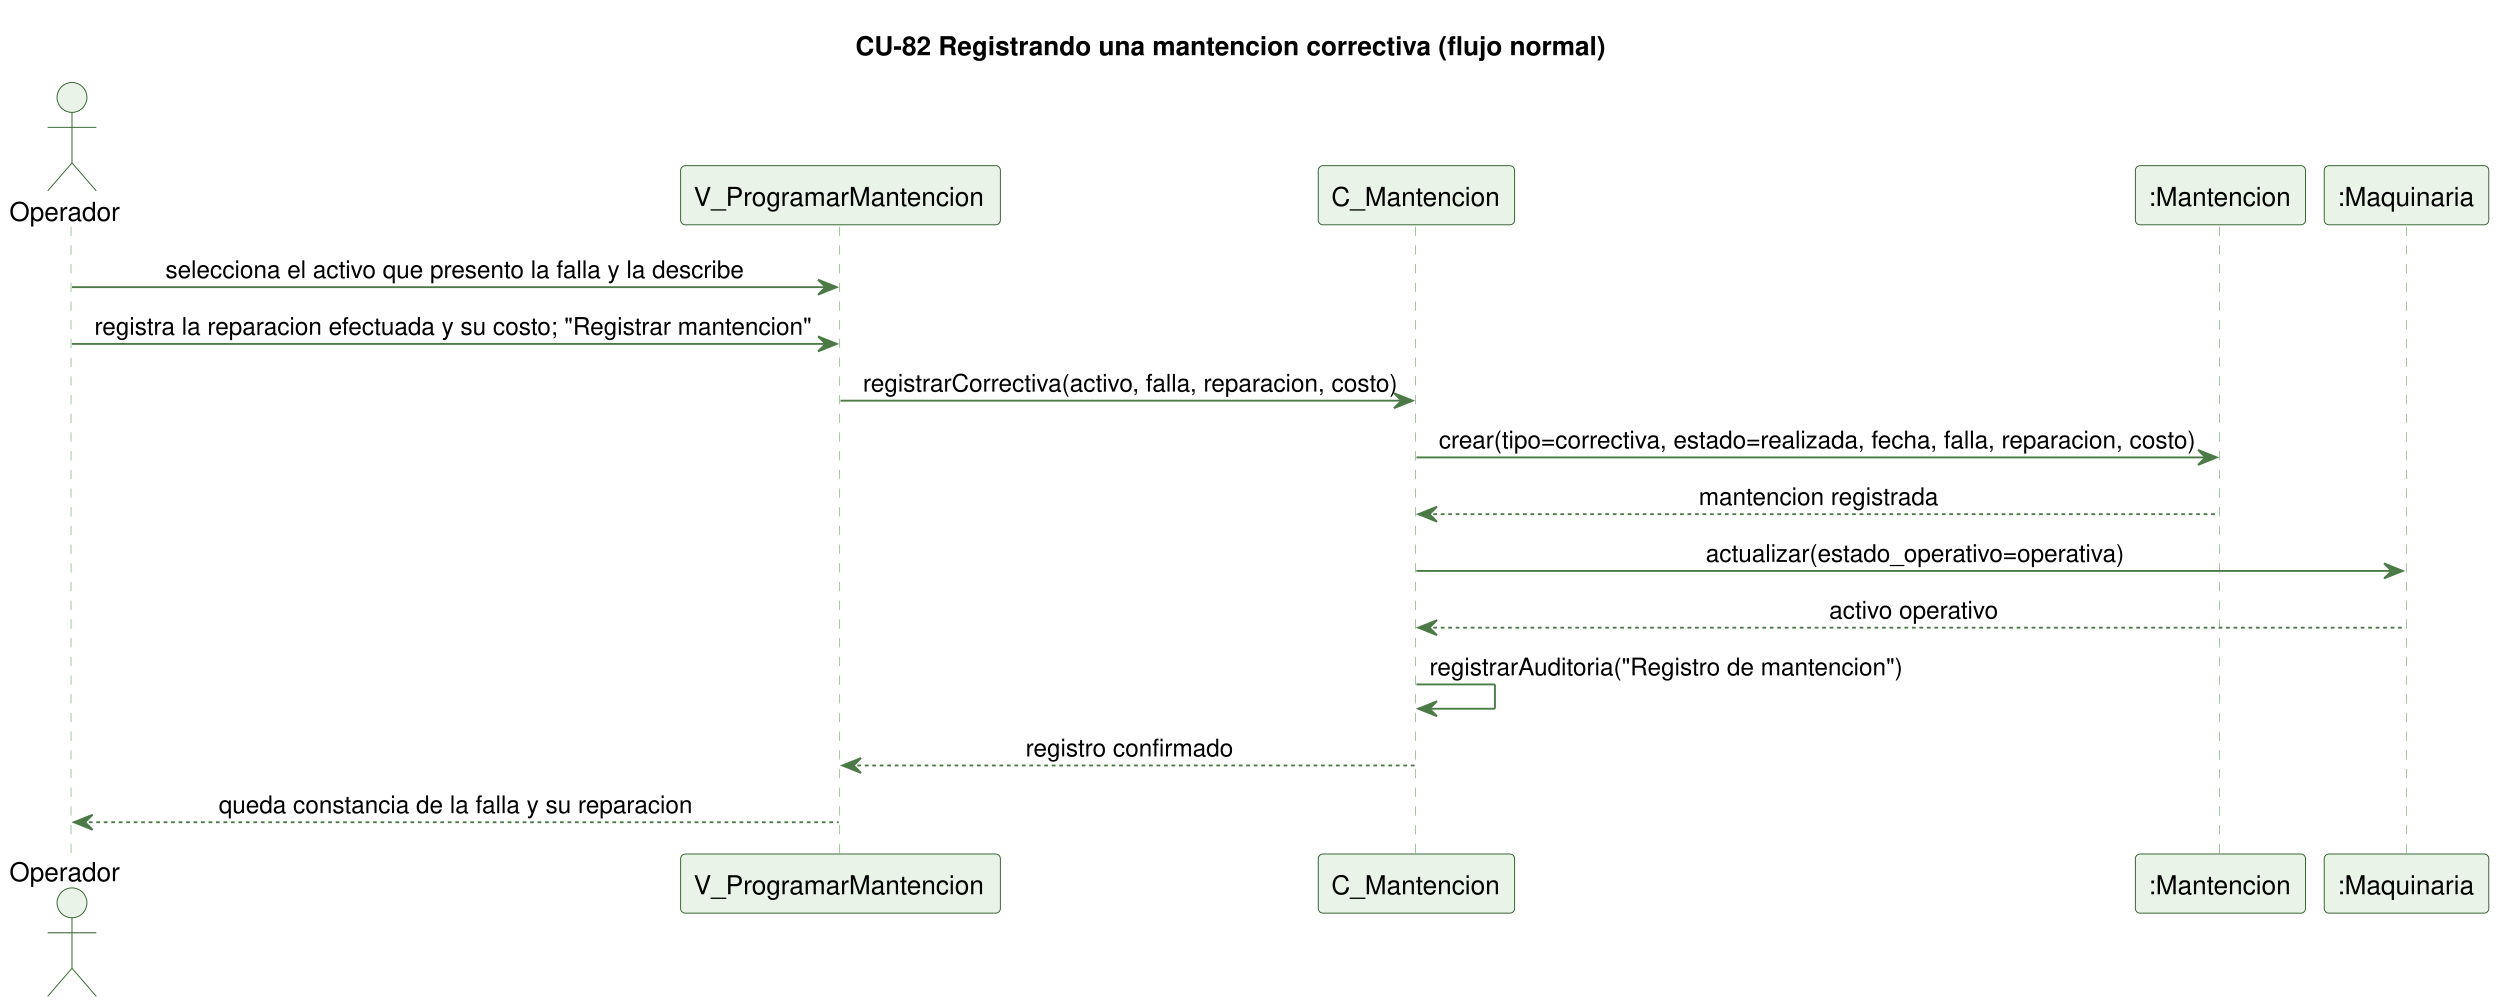
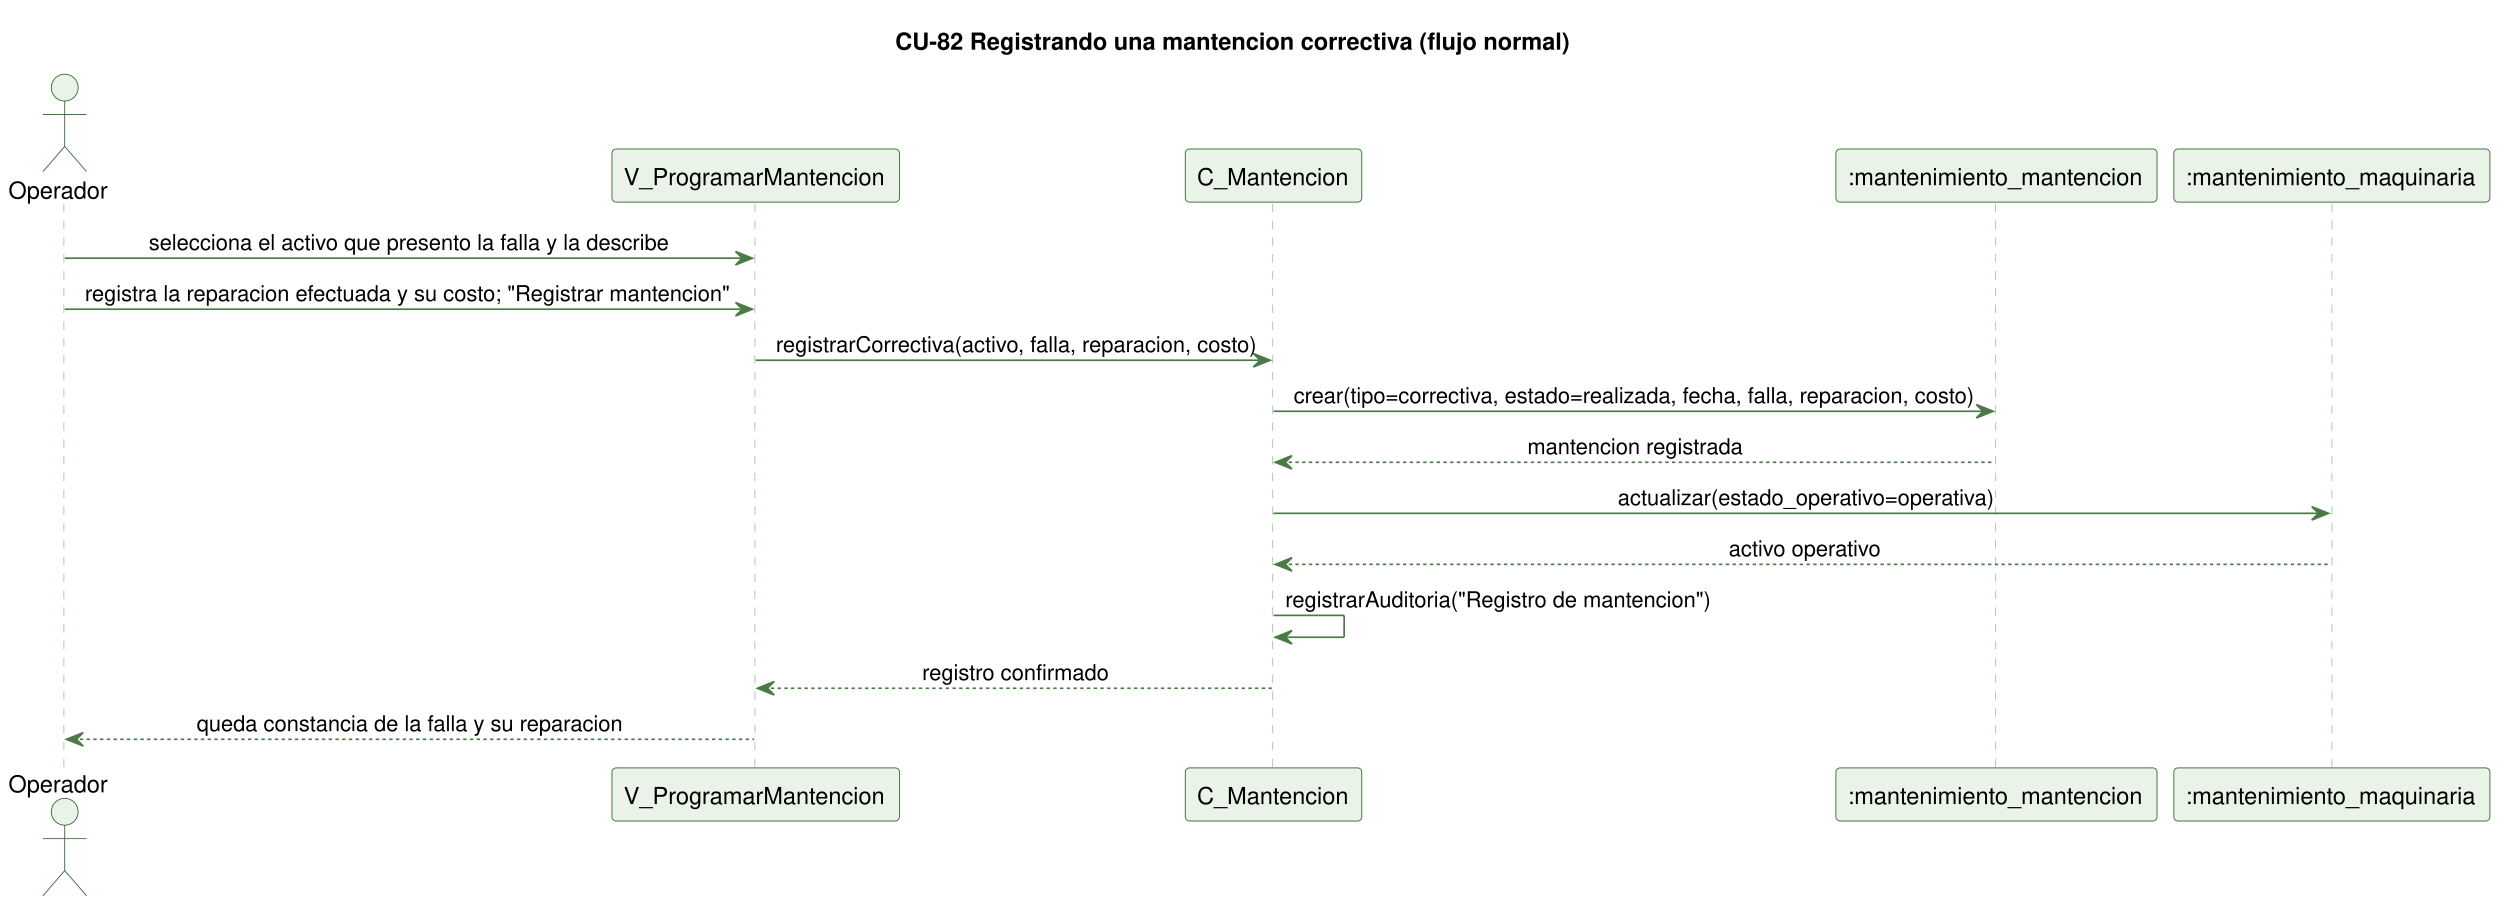
- <svg xmlns="http://www.w3.org/2000/svg" contentStyleType="text/css" height="539px" preserveAspectRatio="none" style="width:1337px;height:539px;background:#FFFFFF;" version="1.1" viewBox="0 0 1337 539" width="1337px" zoomAndPan="magnify">
+ <svg xmlns="http://www.w3.org/2000/svg" contentStyleType="text/css" height="539px" preserveAspectRatio="none" style="width:1487px;height:539px;background:#FFFFFF;" version="1.1" viewBox="0 0 1487 539" width="1487px" zoomAndPan="magnify">
  <defs />
  <g>
-     <text fill="#000000" font-family="Helvetica" font-size="14" font-weight="bold" lengthAdjust="spacing" textLength="420" x="457.5" y="29.533">CU-82 Registrando una mantencion correctiva (flujo normal)</text>
+     <text fill="#000000" font-family="Helvetica" font-size="14" font-weight="bold" lengthAdjust="spacing" textLength="420" x="532.5" y="29.533">CU-82 Registrando una mantencion correctiva (flujo normal)</text>
    <line style="stroke:#9CC49A;stroke-width:0.5;stroke-dasharray:5.0,5.0;" x1="38" x2="38" y1="121.219" y2="457.734" />
    <line style="stroke:#9CC49A;stroke-width:0.5;stroke-dasharray:5.0,5.0;" x1="449" x2="449" y1="121.219" y2="457.734" />
    <line style="stroke:#9CC49A;stroke-width:0.5;stroke-dasharray:5.0,5.0;" x1="757" x2="757" y1="121.219" y2="457.734" />
    <line style="stroke:#9CC49A;stroke-width:0.5;stroke-dasharray:5.0,5.0;" x1="1187" x2="1187" y1="121.219" y2="457.734" />
-     <line style="stroke:#9CC49A;stroke-width:0.5;stroke-dasharray:5.0,5.0;" x1="1287" x2="1287" y1="121.219" y2="457.734" />
+     <line style="stroke:#9CC49A;stroke-width:0.5;stroke-dasharray:5.0,5.0;" x1="1387" x2="1387" y1="121.219" y2="457.734" />
    <text fill="#000000" font-family="Helvetica" font-size="14" lengthAdjust="spacing" textLength="61" x="5" y="118.143">Operador</text>
    <ellipse cx="38.5" cy="52.109" fill="#EAF3E7" rx="8" ry="8" style="stroke:#2E5E2A;stroke-width:0.5;" />
    <path d="M38.5,60.109 L38.5,87.109 M25.5,68.109 L51.5,68.109 M38.5,87.109 L25.5,102.109 M38.5,87.109 L51.5,102.109 " fill="none" style="stroke:#2E5E2A;stroke-width:0.5;" />
    <text fill="#000000" font-family="Helvetica" font-size="14" lengthAdjust="spacing" textLength="61" x="5" y="471.268">Operador</text>
    <ellipse cx="38.5" cy="482.844" fill="#EAF3E7" rx="8" ry="8" style="stroke:#2E5E2A;stroke-width:0.5;" />
    <path d="M38.5,490.844 L38.5,517.844 M25.5,498.844 L51.5,498.844 M38.5,517.844 L25.5,532.844 M38.5,517.844 L51.5,532.844 " fill="none" style="stroke:#2E5E2A;stroke-width:0.5;" />
    <rect fill="#EAF3E7" height="31.609" rx="2.5" ry="2.5" style="stroke:#2E5E2A;stroke-width:0.5;" width="171" x="364" y="88.609" />
    <text fill="#000000" font-family="Helvetica" font-size="14" lengthAdjust="spacing" textLength="157" x="371" y="110.143">V_ProgramarMantencion</text>
    <rect fill="#EAF3E7" height="31.609" rx="2.5" ry="2.5" style="stroke:#2E5E2A;stroke-width:0.5;" width="171" x="364" y="456.734" />
    <text fill="#000000" font-family="Helvetica" font-size="14" lengthAdjust="spacing" textLength="157" x="371" y="478.268">V_ProgramarMantencion</text>
    <rect fill="#EAF3E7" height="31.609" rx="2.5" ry="2.5" style="stroke:#2E5E2A;stroke-width:0.5;" width="105" x="705" y="88.609" />
    <text fill="#000000" font-family="Helvetica" font-size="14" lengthAdjust="spacing" textLength="91" x="712" y="110.143">C_Mantencion</text>
    <rect fill="#EAF3E7" height="31.609" rx="2.5" ry="2.5" style="stroke:#2E5E2A;stroke-width:0.5;" width="105" x="705" y="456.734" />
    <text fill="#000000" font-family="Helvetica" font-size="14" lengthAdjust="spacing" textLength="91" x="712" y="478.268">C_Mantencion</text>
-     <rect fill="#EAF3E7" height="31.609" rx="2.5" ry="2.5" style="stroke:#2E5E2A;stroke-width:0.5;" width="91" x="1142" y="88.609" />
-     <text fill="#000000" font-family="Helvetica" font-size="14" lengthAdjust="spacing" textLength="77" x="1149" y="110.143">:Mantencion</text>
-     <rect fill="#EAF3E7" height="31.609" rx="2.5" ry="2.5" style="stroke:#2E5E2A;stroke-width:0.5;" width="91" x="1142" y="456.734" />
-     <text fill="#000000" font-family="Helvetica" font-size="14" lengthAdjust="spacing" textLength="77" x="1149" y="478.268">:Mantencion</text>
-     <rect fill="#EAF3E7" height="31.609" rx="2.5" ry="2.5" style="stroke:#2E5E2A;stroke-width:0.5;" width="88" x="1243" y="88.609" />
-     <text fill="#000000" font-family="Helvetica" font-size="14" lengthAdjust="spacing" textLength="74" x="1250" y="110.143">:Maquinaria</text>
-     <rect fill="#EAF3E7" height="31.609" rx="2.5" ry="2.5" style="stroke:#2E5E2A;stroke-width:0.5;" width="88" x="1243" y="456.734" />
-     <text fill="#000000" font-family="Helvetica" font-size="14" lengthAdjust="spacing" textLength="74" x="1250" y="478.268">:Maquinaria</text>
+     <rect fill="#EAF3E7" height="31.609" rx="2.5" ry="2.5" style="stroke:#2E5E2A;stroke-width:0.5;" width="191" x="1092" y="88.609" />
+     <text fill="#000000" font-family="Helvetica" font-size="14" lengthAdjust="spacing" textLength="177" x="1099" y="110.143">:mantenimiento_mantencion</text>
+     <rect fill="#EAF3E7" height="31.609" rx="2.5" ry="2.5" style="stroke:#2E5E2A;stroke-width:0.5;" width="191" x="1092" y="456.734" />
+     <text fill="#000000" font-family="Helvetica" font-size="14" lengthAdjust="spacing" textLength="177" x="1099" y="478.268">:mantenimiento_mantencion</text>
+     <rect fill="#EAF3E7" height="31.609" rx="2.5" ry="2.5" style="stroke:#2E5E2A;stroke-width:0.5;" width="188" x="1293" y="88.609" />
+     <text fill="#000000" font-family="Helvetica" font-size="14" lengthAdjust="spacing" textLength="174" x="1300" y="110.143">:mantenimiento_maquinaria</text>
+     <rect fill="#EAF3E7" height="31.609" rx="2.5" ry="2.5" style="stroke:#2E5E2A;stroke-width:0.5;" width="188" x="1293" y="456.734" />
+     <text fill="#000000" font-family="Helvetica" font-size="14" lengthAdjust="spacing" textLength="174" x="1300" y="478.268">:mantenimiento_maquinaria</text>
    <polygon fill="#4B7A46" points="437.5,149.57,447.5,153.57,437.5,157.57,441.5,153.57" style="stroke:#4B7A46;stroke-width:1.0;" />
    <line style="stroke:#4B7A46;stroke-width:1.0;" x1="38.5" x2="443.5" y1="153.57" y2="153.57" />
    <text fill="#000000" font-family="Helvetica" font-size="13" lengthAdjust="spacing" textLength="311" x="88.5" y="148.714">selecciona el activo que presento la falla y la describe</text>
    <polygon fill="#4B7A46" points="437.5,179.922,447.5,183.922,437.5,187.922,441.5,183.922" style="stroke:#4B7A46;stroke-width:1.0;" />
    <line style="stroke:#4B7A46;stroke-width:1.0;" x1="38.5" x2="443.5" y1="183.922" y2="183.922" />
    <text fill="#000000" font-family="Helvetica" font-size="13" lengthAdjust="spacing" textLength="387" x="50.5" y="179.065">registra la reparacion efectuada y su costo; "Registrar mantencion"</text>
    <polygon fill="#4B7A46" points="745.5,210.273,755.5,214.273,745.5,218.273,749.5,214.273" style="stroke:#4B7A46;stroke-width:1.0;" />
    <line style="stroke:#4B7A46;stroke-width:1.0;" x1="449.5" x2="751.5" y1="214.273" y2="214.273" />
    <text fill="#000000" font-family="Helvetica" font-size="13" lengthAdjust="spacing" textLength="284" x="461.5" y="209.417">registrarCorrectiva(activo, falla, reparacion, costo)</text>
    <polygon fill="#4B7A46" points="1175.5,240.625,1185.5,244.625,1175.5,248.625,1179.5,244.625" style="stroke:#4B7A46;stroke-width:1.0;" />
    <line style="stroke:#4B7A46;stroke-width:1.0;" x1="757.5" x2="1181.5" y1="244.625" y2="244.625" />
    <text fill="#000000" font-family="Helvetica" font-size="13" lengthAdjust="spacing" textLength="406" x="769.5" y="239.769">crear(tipo=correctiva, estado=realizada, fecha, falla, reparacion, costo)</text>
    <polygon fill="#4B7A46" points="768.5,270.977,758.5,274.977,768.5,278.977,764.5,274.977" style="stroke:#4B7A46;stroke-width:1.0;" />
    <line style="stroke:#4B7A46;stroke-width:1.0;stroke-dasharray:2.0,2.0;" x1="762.5" x2="1186.5" y1="274.977" y2="274.977" />
    <text fill="#000000" font-family="Helvetica" font-size="13" lengthAdjust="spacing" textLength="128" x="908.5" y="270.12">mantencion registrada</text>
-     <polygon fill="#4B7A46" points="1275,301.328,1285,305.328,1275,309.328,1279,305.328" style="stroke:#4B7A46;stroke-width:1.0;" />
-     <line style="stroke:#4B7A46;stroke-width:1.0;" x1="757.5" x2="1281" y1="305.328" y2="305.328" />
-     <text fill="#000000" font-family="Helvetica" font-size="13" lengthAdjust="spacing" textLength="220" x="912.25" y="300.472">actualizar(estado_operativo=operativa)</text>
+     <polygon fill="#4B7A46" points="1375,301.328,1385,305.328,1375,309.328,1379,305.328" style="stroke:#4B7A46;stroke-width:1.0;" />
+     <line style="stroke:#4B7A46;stroke-width:1.0;" x1="757.5" x2="1381" y1="305.328" y2="305.328" />
+     <text fill="#000000" font-family="Helvetica" font-size="13" lengthAdjust="spacing" textLength="220" x="962.25" y="300.472">actualizar(estado_operativo=operativa)</text>
    <polygon fill="#4B7A46" points="768.5,331.68,758.5,335.68,768.5,339.68,764.5,335.68" style="stroke:#4B7A46;stroke-width:1.0;" />
-     <line style="stroke:#4B7A46;stroke-width:1.0;stroke-dasharray:2.0,2.0;" x1="762.5" x2="1286" y1="335.68" y2="335.68" />
-     <text fill="#000000" font-family="Helvetica" font-size="13" lengthAdjust="spacing" textLength="88" x="978.25" y="330.823">activo operativo</text>
+     <line style="stroke:#4B7A46;stroke-width:1.0;stroke-dasharray:2.0,2.0;" x1="762.5" x2="1386" y1="335.68" y2="335.68" />
+     <text fill="#000000" font-family="Helvetica" font-size="13" lengthAdjust="spacing" textLength="88" x="1028.25" y="330.823">activo operativo</text>
    <line style="stroke:#4B7A46;stroke-width:1.0;" x1="757.5" x2="799.5" y1="366.031" y2="366.031" />
    <line style="stroke:#4B7A46;stroke-width:1.0;" x1="799.5" x2="799.5" y1="366.031" y2="379.031" />
    <line style="stroke:#4B7A46;stroke-width:1.0;" x1="758.5" x2="799.5" y1="379.031" y2="379.031" />
    <polygon fill="#4B7A46" points="768.5,375.031,758.5,379.031,768.5,383.031,764.5,379.031" style="stroke:#4B7A46;stroke-width:1.0;" />
    <text fill="#000000" font-family="Helvetica" font-size="13" lengthAdjust="spacing" textLength="253" x="764.5" y="361.175">registrarAuditoria("Registro de mantencion")</text>
    <polygon fill="#4B7A46" points="460.5,405.383,450.5,409.383,460.5,413.383,456.5,409.383" style="stroke:#4B7A46;stroke-width:1.0;" />
    <line style="stroke:#4B7A46;stroke-width:1.0;stroke-dasharray:2.0,2.0;" x1="454.5" x2="756.5" y1="409.383" y2="409.383" />
    <text fill="#000000" font-family="Helvetica" font-size="13" lengthAdjust="spacing" textLength="110" x="548.5" y="404.526">registro confirmado</text>
    <polygon fill="#4B7A46" points="49.5,435.734,39.5,439.734,49.5,443.734,45.5,439.734" style="stroke:#4B7A46;stroke-width:1.0;" />
    <line style="stroke:#4B7A46;stroke-width:1.0;stroke-dasharray:2.0,2.0;" x1="43.5" x2="448.5" y1="439.734" y2="439.734" />
    <text fill="#000000" font-family="Helvetica" font-size="13" lengthAdjust="spacing" textLength="254" x="117" y="434.878">queda constancia de la falla y su reparacion</text>
  </g>
</svg>
